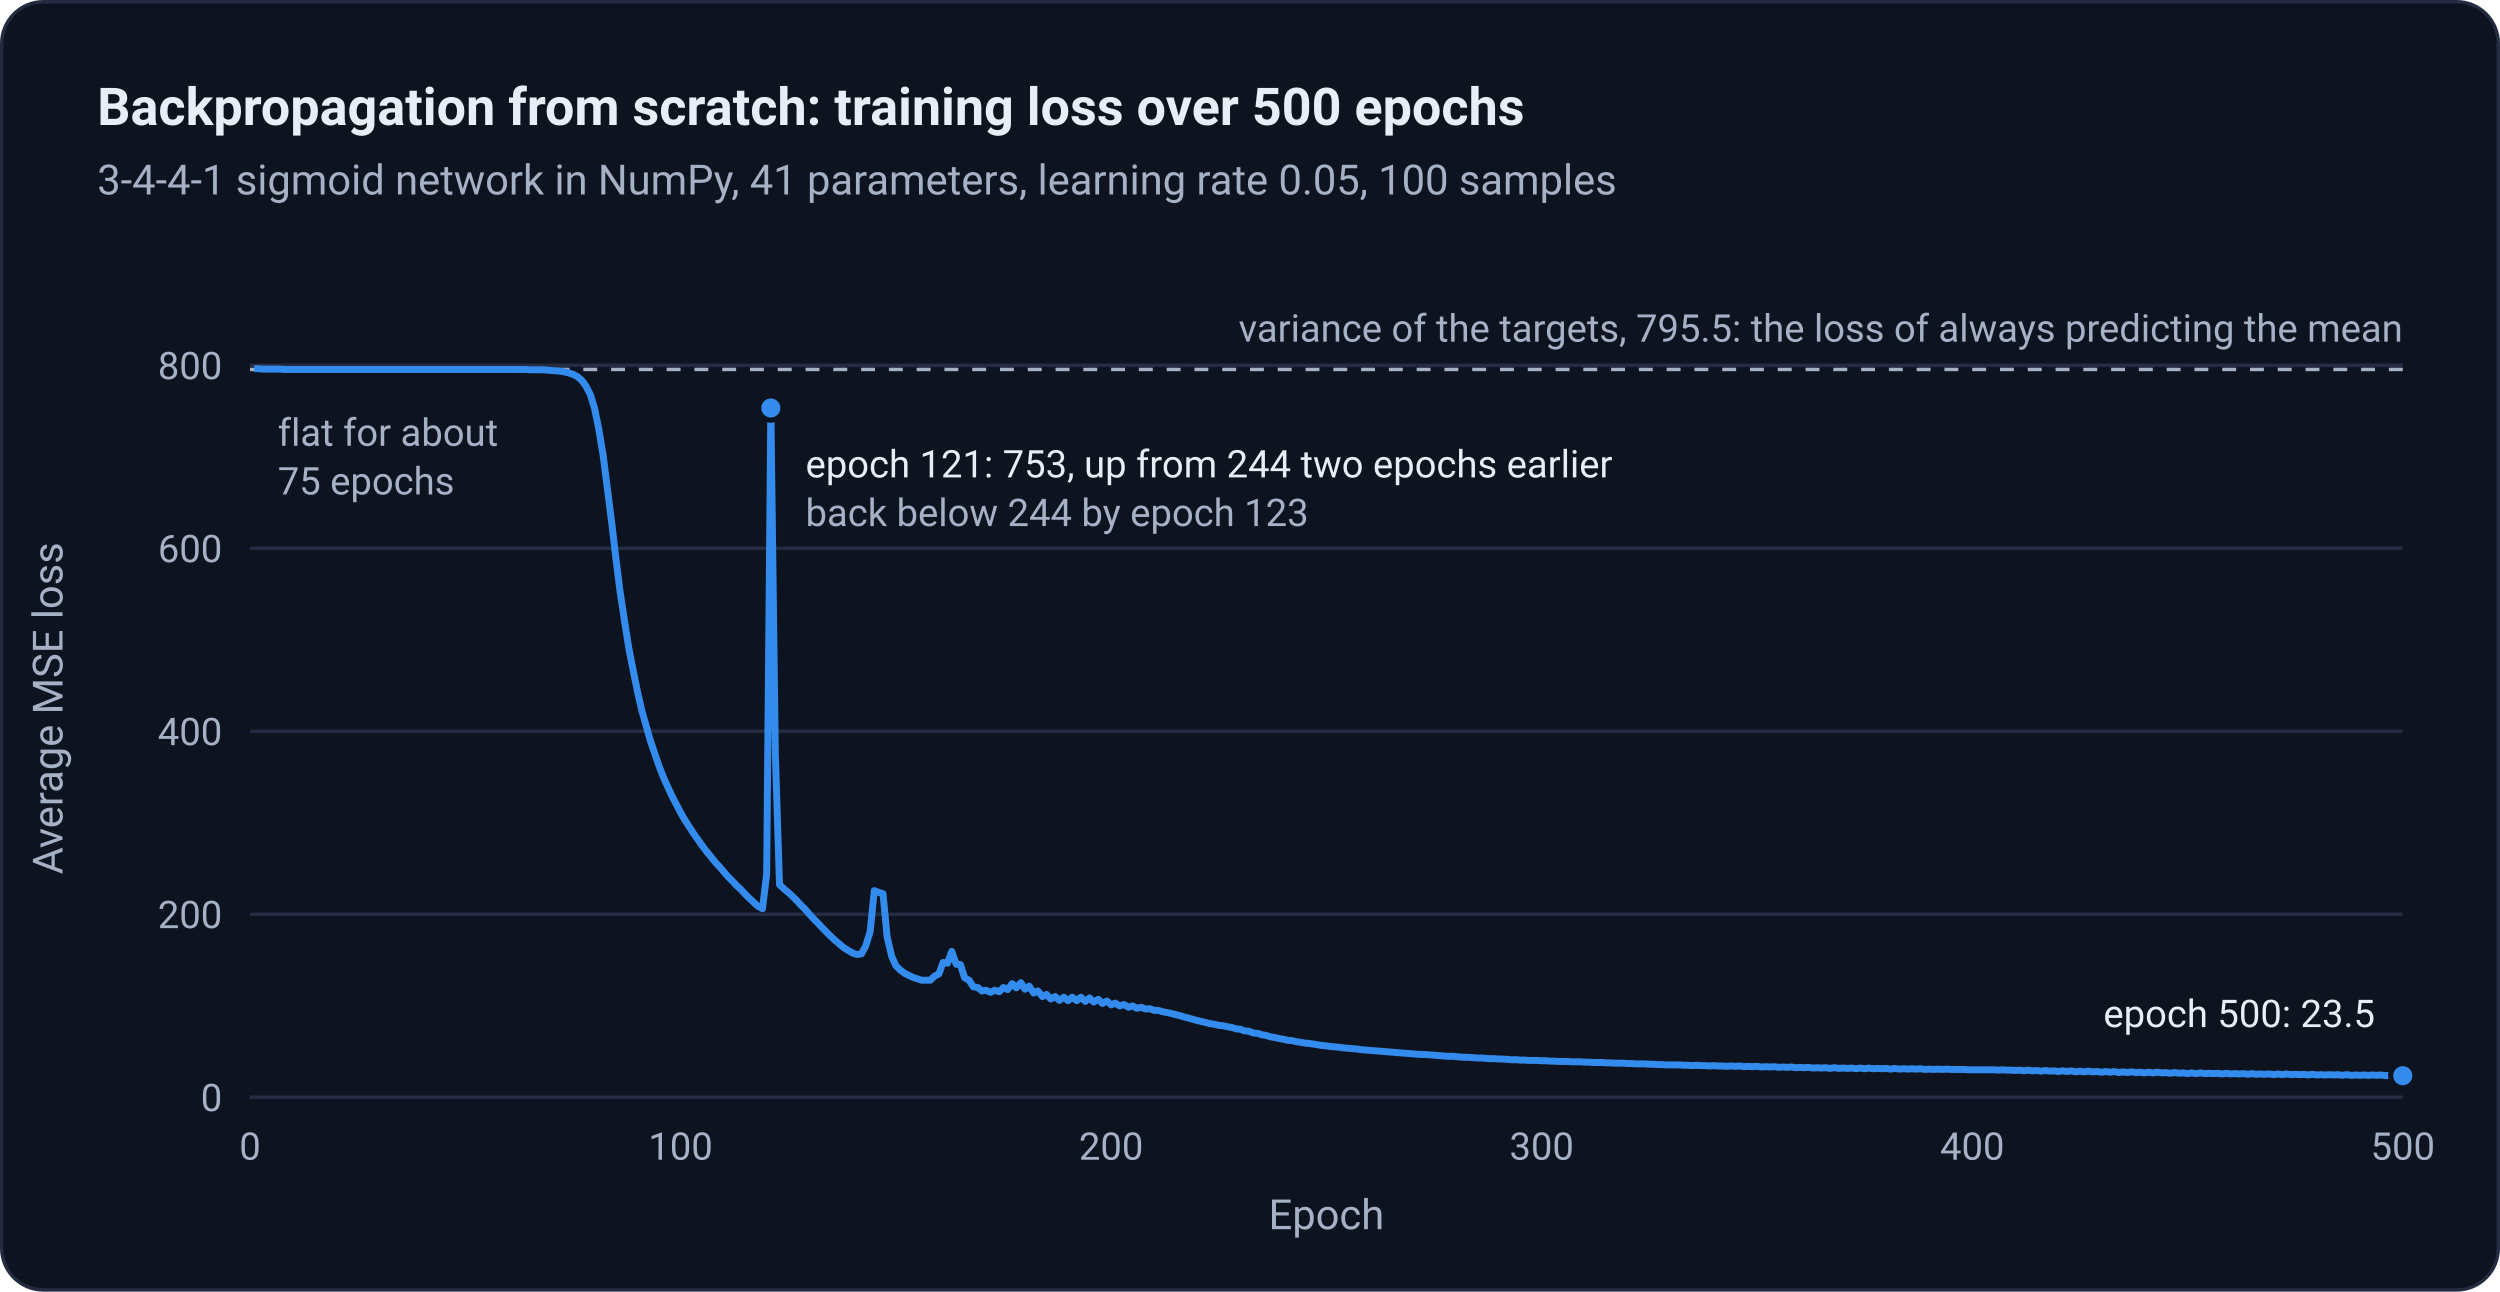
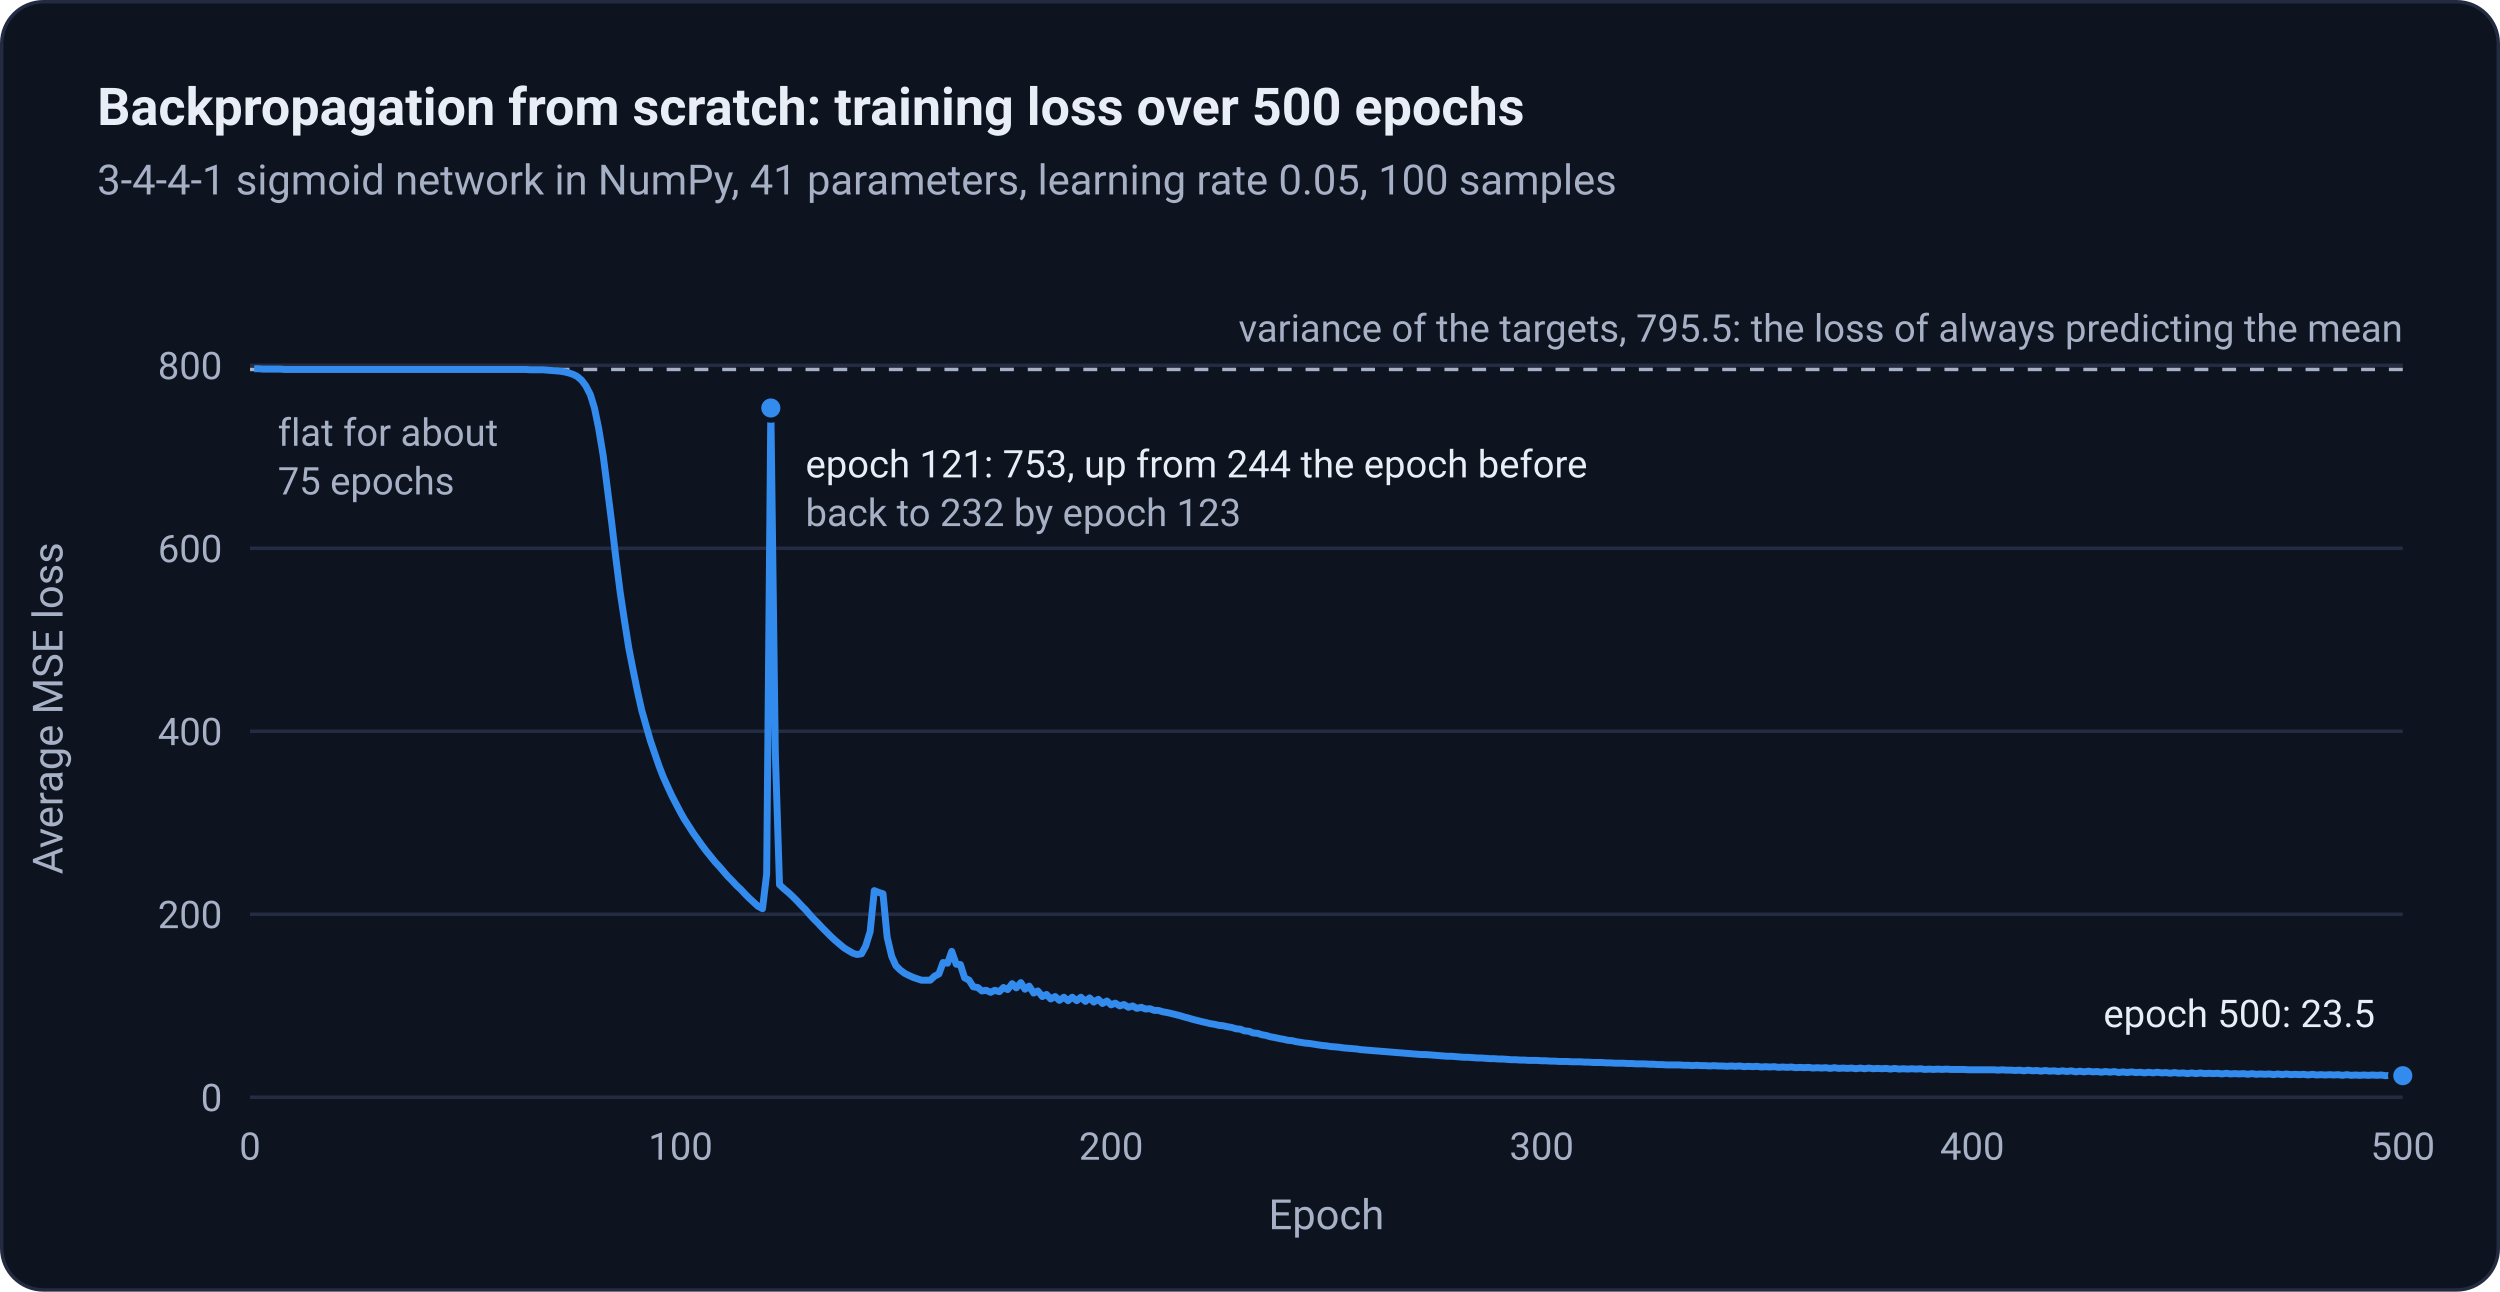
<svg xmlns="http://www.w3.org/2000/svg" viewBox="0 0 720 372" width="720" height="372" role="img" aria-labelledby="t d" font-family="ui-sans-serif,system-ui,-apple-system,'Segoe UI',Roboto,Helvetica,Arial,sans-serif">
  <rect x="0.5" y="0.5" width="719" height="371" rx="12" fill="#0e1320" stroke="#222b40" />
  <text x="28" y="36" font-size="15" fill="#e8edf6" text-anchor="start" font-weight="600">Backpropagation from scratch: training loss over 500 epochs</text>
  <text x="28" y="56" font-size="12" fill="#a7b1c6" text-anchor="start" font-weight="400">3-4-4-1 sigmoid network in NumPy, 41 parameters, learning rate 0.05, 100 samples</text>
  <line x1="72" x2="692" y1="316.0" y2="316.0" stroke="#232c42" stroke-width="1" />
  <text x="64" y="320.0" font-size="11" fill="#a7b1c6" text-anchor="end" font-weight="400">0</text>
  <line x1="72" x2="692" y1="263.3" y2="263.3" stroke="#232c42" stroke-width="1" />
  <text x="64" y="267.3" font-size="11" fill="#a7b1c6" text-anchor="end" font-weight="400">200</text>
  <line x1="72" x2="692" y1="210.6" y2="210.6" stroke="#232c42" stroke-width="1" />
  <text x="64" y="214.6" font-size="11" fill="#a7b1c6" text-anchor="end" font-weight="400">400</text>
  <line x1="72" x2="692" y1="157.9" y2="157.9" stroke="#232c42" stroke-width="1" />
  <text x="64" y="161.9" font-size="11" fill="#a7b1c6" text-anchor="end" font-weight="400">600</text>
  <line x1="72" x2="692" y1="105.2" y2="105.2" stroke="#232c42" stroke-width="1" />
  <text x="64" y="109.2" font-size="11" fill="#a7b1c6" text-anchor="end" font-weight="400">800</text>
  <text x="72.0" y="334" font-size="11" fill="#a7b1c6" text-anchor="middle" font-weight="400">0</text>
  <text x="196.0" y="334" font-size="11" fill="#a7b1c6" text-anchor="middle" font-weight="400">100</text>
  <text x="320.0" y="334" font-size="11" fill="#a7b1c6" text-anchor="middle" font-weight="400">200</text>
  <text x="444.0" y="334" font-size="11" fill="#a7b1c6" text-anchor="middle" font-weight="400">300</text>
  <text x="568.0" y="334" font-size="11" fill="#a7b1c6" text-anchor="middle" font-weight="400">400</text>
  <text x="692.0" y="334" font-size="11" fill="#a7b1c6" text-anchor="middle" font-weight="400">500</text>
  <text x="382.0" y="354" font-size="12" fill="#a7b1c6" text-anchor="middle" font-weight="400">Epoch</text>
  <text x="18" y="204.0" font-size="12" fill="#a7b1c6" text-anchor="middle" font-weight="400" transform="rotate(-90 18 204.0)">Average MSE loss</text>
  <line x1="72" x2="692" y1="106.4" y2="106.4" stroke="#a7b1c6" stroke-width="1" stroke-dasharray="4 4" />
  <text x="692" y="98.4" font-size="11" fill="#a7b1c6" text-anchor="end" font-weight="400">variance of the targets, 795.5: the loss of always predicting the mean</text>
  <polyline points="73.2,106.2 74.5,106.2 75.7,106.3 77.0,106.3 78.2,106.3 79.4,106.3 80.7,106.3 81.9,106.4 83.2,106.4 84.4,106.4 85.6,106.4 86.9,106.4 88.1,106.4 89.4,106.4 90.6,106.4 91.8,106.4 93.1,106.4 94.3,106.4 95.6,106.4 96.8,106.4 98.0,106.4 99.3,106.4 100.5,106.4 101.8,106.4 103.0,106.4 104.2,106.4 105.5,106.4 106.7,106.4 108.0,106.4 109.2,106.4 110.4,106.4 111.7,106.4 112.9,106.4 114.2,106.4 115.4,106.4 116.6,106.4 117.9,106.4 119.1,106.4 120.4,106.4 121.6,106.4 122.8,106.4 124.1,106.4 125.3,106.4 126.6,106.4 127.8,106.4 129.0,106.4 130.3,106.4 131.5,106.4 132.8,106.4 134.0,106.4 135.2,106.4 136.5,106.4 137.7,106.4 139.0,106.4 140.2,106.4 141.4,106.4 142.7,106.4 143.9,106.4 145.2,106.4 146.4,106.4 147.6,106.4 148.9,106.4 150.1,106.4 151.4,106.4 152.6,106.5 153.8,106.5 155.1,106.5 156.3,106.5 157.6,106.6 158.8,106.7 160.0,106.8 161.3,106.9 162.5,107.1 163.8,107.4 165.0,107.8 166.2,108.4 167.5,109.5 168.7,111.1 170.0,113.6 171.2,117.5 172.4,123.3 173.7,131.1 174.9,140.5 176.2,150.8 177.4,161.0 178.6,170.5 179.9,179.1 181.1,186.7 182.4,193.3 183.6,199.2 184.8,204.5 186.1,209.1 187.3,213.3 188.6,217.1 189.8,220.6 191.0,223.7 192.3,226.6 193.5,229.2 194.8,231.7 196.0,234.0 197.2,236.1 198.5,238.1 199.7,240.0 201.0,241.8 202.2,243.5 203.4,245.1 204.7,246.7 205.9,248.2 207.2,249.6 208.4,251.0 209.6,252.4 210.9,253.7 212.1,255.0 213.4,256.2 214.6,257.5 215.8,258.7 217.1,259.9 218.3,261.0 219.6,261.7 220.8,251.7 222.0,117.5 223.3,217.2 224.5,254.8 225.8,256.0 227.0,257.0 228.2,258.1 229.5,259.4 230.7,260.7 232.0,262.0 233.2,263.4 234.4,264.7 235.7,266.0 236.9,267.3 238.2,268.6 239.4,269.8 240.6,270.9 241.9,272.0 243.1,273.0 244.4,273.8 245.6,274.5 246.8,274.9 248.1,274.7 249.3,272.5 250.6,268.3 251.8,256.5 253.0,257.0 254.3,257.4 255.5,269.9 256.8,275.4 258.0,278.1 259.2,279.3 260.5,280.3 261.7,280.9 263.0,281.5 264.2,281.9 265.4,282.3 266.7,282.3 267.9,282.3 269.2,281.1 270.4,280.5 271.6,277.2 272.9,277.4 274.1,274.0 275.4,277.7 276.6,277.8 277.8,281.6 279.1,282.3 280.3,284.2 281.6,284.4 282.8,285.4 284.0,285.2 285.3,285.8 286.5,285.2 287.8,285.6 289.0,284.4 290.2,285.0 291.5,283.3 292.7,284.5 294.0,283.0 295.2,284.9 296.4,284.0 297.7,286.0 298.9,285.4 300.2,287.0 301.4,286.4 302.6,287.7 303.9,287.0 305.1,288.1 306.4,287.2 307.6,288.2 308.8,287.2 310.1,288.2 311.3,287.2 312.6,288.4 313.8,287.4 315.0,288.6 316.3,287.8 317.5,289.0 318.8,288.3 320.0,289.4 321.2,288.9 322.5,289.7 323.7,289.3 325.0,290.1 326.2,289.7 327.4,290.4 328.7,290.1 329.9,290.6 331.2,290.5 332.4,291.0 333.6,291.0 334.9,291.4 336.1,291.6 337.4,291.9 338.6,292.2 339.8,292.5 341.1,292.9 342.3,293.2 343.6,293.6 344.8,293.9 346.0,294.2 347.3,294.5 348.5,294.8 349.8,295.0 351.0,295.3 352.2,295.4 353.5,295.7 354.7,295.9 356.0,296.3 357.2,296.4 358.4,296.9 359.7,297.0 360.9,297.5 362.2,297.6 363.4,298.0 364.6,298.2 365.9,298.6 367.1,298.8 368.4,299.1 369.6,299.3 370.8,299.6 372.1,299.7 373.3,300.0 374.6,300.2 375.8,300.4 377.0,300.5 378.3,300.7 379.5,300.9 380.8,301.1 382.0,301.2 383.2,301.4 384.5,301.5 385.7,301.6 387.0,301.8 388.2,301.9 389.4,302.0 390.7,302.1 391.9,302.3 393.2,302.4 394.4,302.5 395.6,302.6 396.9,302.7 398.1,302.8 399.4,302.9 400.6,303.0 401.8,303.1 403.1,303.2 404.3,303.3 405.6,303.4 406.8,303.5 408.0,303.6 409.3,303.7 410.5,303.7 411.8,303.8 413.0,303.9 414.2,304.0 415.5,304.1 416.7,304.2 418.0,304.2 419.2,304.3 420.4,304.4 421.7,304.5 422.9,304.5 424.2,304.6 425.4,304.7 426.6,304.7 427.9,304.8 429.1,304.9 430.4,304.9 431.6,305.0 432.8,305.0 434.1,305.1 435.3,305.2 436.6,305.2 437.8,305.3 439.0,305.3 440.3,305.4 441.5,305.4 442.8,305.4 444.0,305.5 445.2,305.5 446.5,305.6 447.7,305.6 449.0,305.7 450.2,305.7 451.4,305.7 452.7,305.8 453.9,305.8 455.2,305.8 456.4,305.9 457.6,305.9 458.9,306.0 460.1,306.0 461.4,306.0 462.6,306.1 463.8,306.1 465.1,306.2 466.3,306.2 467.6,306.2 468.8,306.3 470.0,306.3 471.3,306.4 472.5,306.4 473.8,306.4 475.0,306.5 476.2,306.5 477.5,306.6 478.7,306.6 480.0,306.7 481.2,306.7 482.4,306.7 483.7,306.7 484.9,306.8 486.2,306.8 487.4,306.9 488.6,306.8 489.9,306.9 491.1,306.9 492.4,307.0 493.6,306.9 494.8,307.0 496.1,307.0 497.3,307.1 498.6,307.0 499.8,307.1 501.0,307.0 502.3,307.2 503.5,307.1 504.8,307.2 506.0,307.1 507.2,307.3 508.5,307.2 509.7,307.3 511.0,307.2 512.2,307.4 513.4,307.3 514.7,307.4 515.9,307.3 517.2,307.5 518.4,307.4 519.6,307.5 520.9,307.4 522.1,307.6 523.4,307.5 524.6,307.6 525.8,307.5 527.1,307.7 528.3,307.5 529.6,307.7 530.8,307.6 532.0,307.7 533.3,307.6 534.5,307.8 535.8,307.6 537.0,307.8 538.2,307.6 539.5,307.8 540.7,307.7 542.0,307.8 543.2,307.7 544.4,307.9 545.7,307.7 546.9,307.9 548.2,307.8 549.4,307.9 550.6,307.8 551.9,307.9 553.1,307.8 554.4,308.0 555.6,307.9 556.8,308.0 558.1,307.9 559.3,308.0 560.6,307.9 561.8,308.0 563.0,308.0 564.3,308.0 565.5,308.0 566.8,308.1 568.0,308.1 569.2,308.1 570.5,308.1 571.7,308.1 573.0,308.1 574.2,308.1 575.4,308.2 576.7,308.1 577.9,308.2 579.2,308.2 580.4,308.3 581.6,308.2 582.9,308.4 584.1,308.2 585.4,308.4 586.6,308.3 587.8,308.5 589.1,308.3 590.3,308.5 591.6,308.4 592.8,308.6 594.0,308.4 595.3,308.6 596.5,308.4 597.8,308.7 599.0,308.5 600.2,308.7 601.5,308.5 602.7,308.7 604.0,308.6 605.2,308.8 606.4,308.6 607.7,308.8 608.9,308.6 610.2,308.9 611.4,308.7 612.6,308.9 613.9,308.7 615.1,308.9 616.4,308.8 617.6,309.0 618.8,308.8 620.1,309.0 621.3,308.8 622.6,309.0 623.8,308.9 625.0,309.1 626.3,308.9 627.5,309.1 628.8,309.0 630.0,309.2 631.2,309.0 632.5,309.2 633.7,309.0 635.0,309.2 636.2,309.1 637.4,309.2 638.7,309.1 639.9,309.3 641.2,309.1 642.4,309.3 643.6,309.2 644.9,309.3 646.1,309.2 647.4,309.4 648.6,309.2 649.8,309.4 651.1,309.3 652.3,309.4 653.6,309.3 654.8,309.5 656.0,309.3 657.3,309.5 658.5,309.3 659.8,309.5 661.0,309.4 662.2,309.5 663.5,309.4 664.7,309.6 666.0,309.4 667.2,309.6 668.4,309.5 669.7,309.6 670.9,309.5 672.2,309.6 673.4,309.5 674.6,309.7 675.9,309.5 677.1,309.7 678.4,309.6 679.6,309.7 680.8,309.6 682.1,309.7 683.3,309.6 684.6,309.7 685.8,309.6 687.0,309.8 688.3,309.7 689.5,309.8 690.8,309.7 692.0,309.8" fill="none" stroke="#338ced" stroke-width="2" stroke-linejoin="round" />
  <text x="80" y="128.4" font-size="11" fill="#a7b1c6" text-anchor="start" font-weight="400">flat for about</text>
  <text x="80" y="142.4" font-size="11" fill="#a7b1c6" text-anchor="start" font-weight="400">75 epochs</text>
  <circle cx="222.0" cy="117.5" r="3.5" fill="#338ced" stroke="#0e1320" stroke-width="1.5" />
-   <text x="232.0" y="137.5" font-size="11" fill="#e8edf6" text-anchor="start" font-weight="400">epoch 121: 753, up from 244 two epochs earlier</text>
-   <text x="232.0" y="151.5" font-size="11" fill="#a7b1c6" text-anchor="start" font-weight="400">back below 244 by epoch 123</text>
+   <text x="232.0" y="137.5" font-size="11" fill="#e8edf6" text-anchor="start" font-weight="400">epoch 121: 753, up from 244 the epoch before</text>
+   <text x="232.0" y="151.5" font-size="11" fill="#a7b1c6" text-anchor="start" font-weight="400">back to 232 by epoch 123</text>
  <circle cx="692.0" cy="309.8" r="3.5" fill="#338ced" stroke="#0e1320" stroke-width="1.5" />
  <text x="684.0" y="295.8" font-size="11" fill="#e8edf6" text-anchor="end" font-weight="400">epoch 500: 23.5</text>
</svg>
